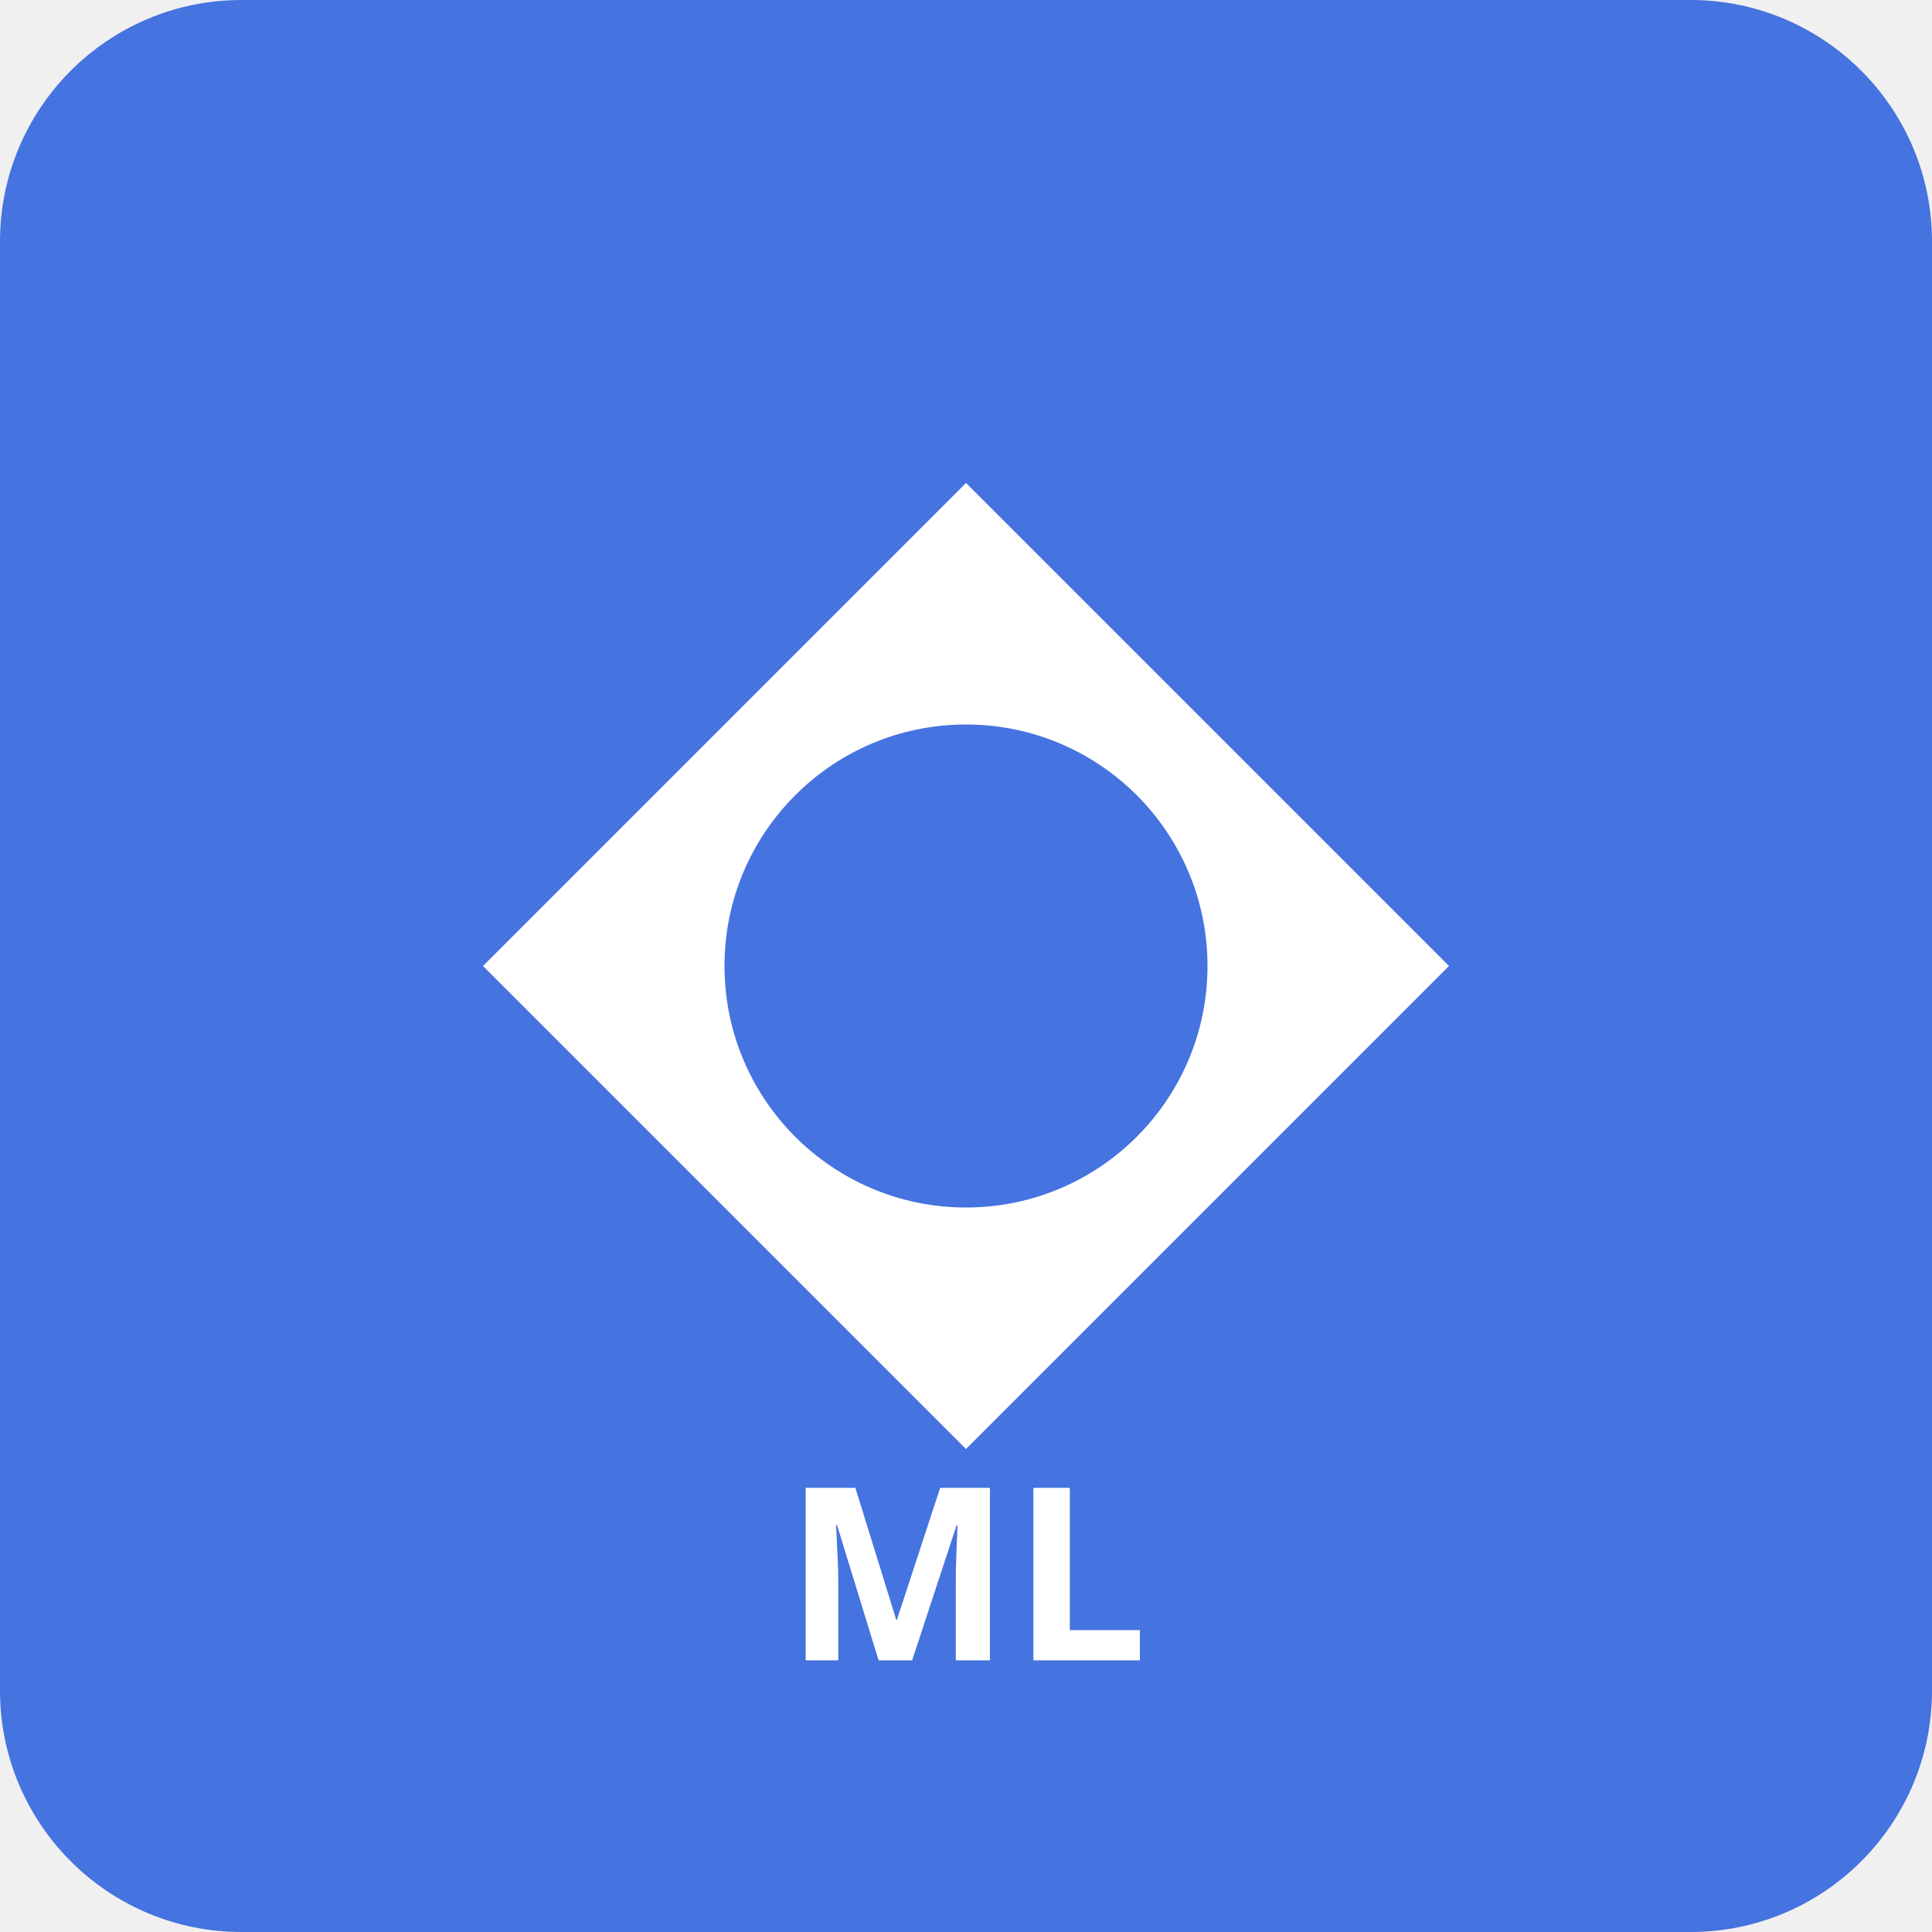
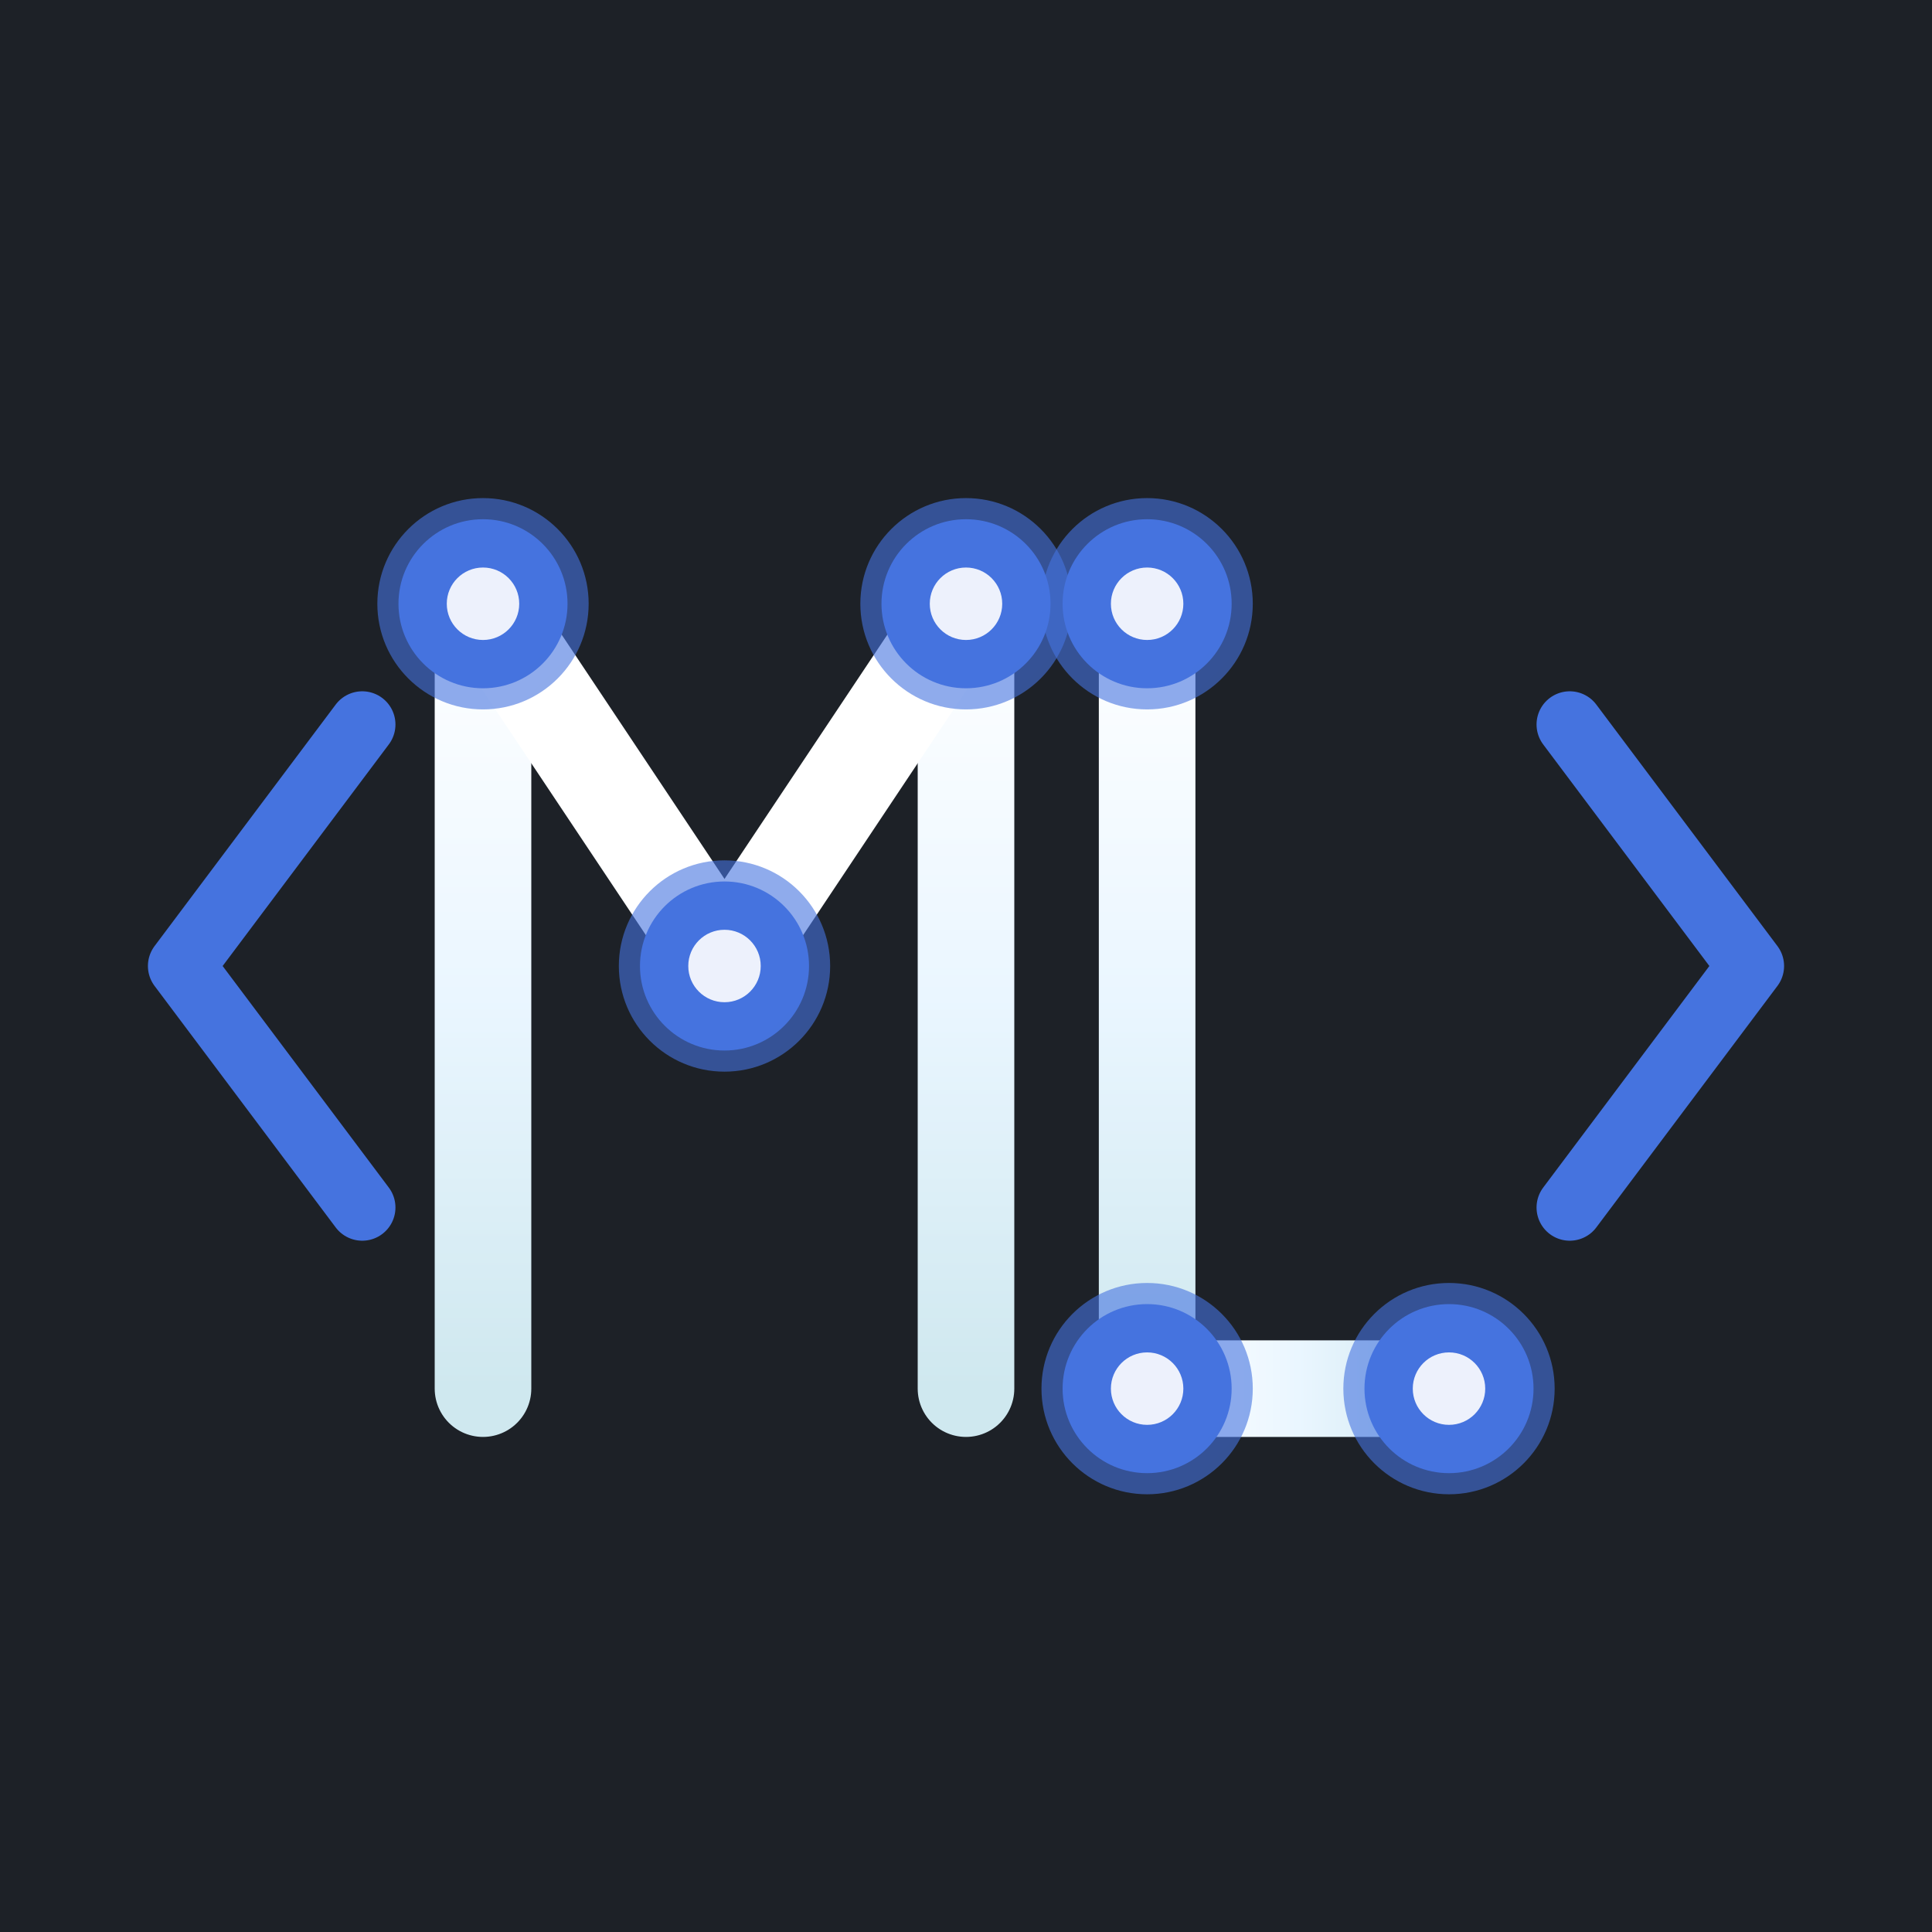
- <svg xmlns="http://www.w3.org/2000/svg" width="512" height="512" viewBox="0 0 512 512" fill="none">
-   <rect width="512" height="512" rx="64" fill="#4573df" />
-   <path d="M256 128L384 256L256 384L128 256L256 128Z" fill="white" />
-   <circle cx="256" cy="256" r="64" fill="#4573df" />
-   <text x="256" y="440" font-family="Poppins, sans-serif" font-size="64" font-weight="700" fill="white" text-anchor="middle">ML</text>
+ <svg xmlns="http://www.w3.org/2000/svg" width="512" height="512" viewBox="0 0 64 64" fill="none" role="img" aria-label="MegiLance Logo">
+   <rect width="64" height="64" fill="#1D2127" />
+   <defs>
+     <linearGradient id="grad_m_v1" x1="16" y1="20" x2="16" y2="46" gradientUnits="userSpaceOnUse">
+       <stop offset="0" stop-color="white" />
+       <stop offset="0.5" stop-color="#EAF6FF" />
+       <stop offset="1" stop-color="#CFE8EF" />
+     </linearGradient>
+     <linearGradient id="grad_m_v2" x1="32" y1="20" x2="32" y2="46" gradientUnits="userSpaceOnUse">
+       <stop offset="0" stop-color="white" />
+       <stop offset="0.5" stop-color="#EAF6FF" />
+       <stop offset="1" stop-color="#CFE8EF" />
+     </linearGradient>
+     <linearGradient id="grad_m_d1" x1="16" y1="20" x2="1600" y2="1400" gradientUnits="userSpaceOnUse">
+       <stop offset="0" stop-color="white" />
+       <stop offset="0.5" stop-color="#EAF6FF" />
+       <stop offset="1" stop-color="#CFE8EF" />
+     </linearGradient>
+     <linearGradient id="grad_m_d2" x1="32" y1="20" x2="1600" y2="1400" gradientUnits="userSpaceOnUse">
+       <stop offset="0" stop-color="white" />
+       <stop offset="0.5" stop-color="#EAF6FF" />
+       <stop offset="1" stop-color="#CFE8EF" />
+     </linearGradient>
+     <linearGradient id="grad_l_v" x1="38" y1="20" x2="38" y2="46" gradientUnits="userSpaceOnUse">
+       <stop offset="0" stop-color="white" />
+       <stop offset="0.5" stop-color="#EAF6FF" />
+       <stop offset="1" stop-color="#CFE8EF" />
+     </linearGradient>
+     <linearGradient id="grad_l_h" x1="38" y1="46" x2="48" y2="46" gradientUnits="userSpaceOnUse">
+       <stop offset="0" stop-color="white" />
+       <stop offset="0.5" stop-color="#EAF6FF" />
+       <stop offset="1" stop-color="#CFE8EF" />
+     </linearGradient>
+     <linearGradient id="paint_outer_m1" x1="12.5" y1="16.5" x2="716" y2="720" gradientUnits="userSpaceOnUse">
+       <stop offset="0" stop-color="#4573DF" />
+       <stop offset="1" stop-color="#2D4FA2" />
+     </linearGradient>
+     <linearGradient id="paint_mid_m1" x1="13.2" y1="17.2" x2="576" y2="580" gradientUnits="userSpaceOnUse">
+       <stop offset="0" stop-color="#4573DF" />
+       <stop offset="1" stop-color="#2D4FA2" />
+     </linearGradient>
+     <linearGradient id="paint_inner_m1" x1="14.8" y1="18.8" x2="256" y2="260" gradientUnits="userSpaceOnUse">
+       <stop offset="0" stop-color="white" />
+       <stop offset="0.5" stop-color="#EAF6FF" />
+       <stop offset="1" stop-color="#CFE8EF" />
+     </linearGradient>
+     <linearGradient id="paint_outer_m2" x1="28.5" y1="16.5" x2="732" y2="720" gradientUnits="userSpaceOnUse">
+       <stop offset="0" stop-color="#4573DF" />
+       <stop offset="1" stop-color="#2D4FA2" />
+     </linearGradient>
+     <linearGradient id="paint_mid_m2" x1="29.2" y1="17.2" x2="592" y2="580" gradientUnits="userSpaceOnUse">
+       <stop offset="0" stop-color="#4573DF" />
+       <stop offset="1" stop-color="#2D4FA2" />
+     </linearGradient>
+     <linearGradient id="paint_inner_m2" x1="30.8" y1="18.8" x2="272" y2="260" gradientUnits="userSpaceOnUse">
+       <stop offset="0" stop-color="white" />
+       <stop offset="0.5" stop-color="#EAF6FF" />
+       <stop offset="1" stop-color="#CFE8EF" />
+     </linearGradient>
+     <linearGradient id="paint_outer_m3" x1="20.5" y1="28.5" x2="724" y2="732" gradientUnits="userSpaceOnUse">
+       <stop offset="0" stop-color="#4573DF" />
+       <stop offset="1" stop-color="#2D4FA2" />
+     </linearGradient>
+     <linearGradient id="paint_mid_m3" x1="21.2" y1="29.2" x2="584" y2="592" gradientUnits="userSpaceOnUse">
+       <stop offset="0" stop-color="#4573DF" />
+       <stop offset="1" stop-color="#2D4FA2" />
+     </linearGradient>
+     <linearGradient id="paint_inner_m3" x1="22.8" y1="30.8" x2="264" y2="272" gradientUnits="userSpaceOnUse">
+       <stop offset="0" stop-color="white" />
+       <stop offset="0.5" stop-color="#EAF6FF" />
+       <stop offset="1" stop-color="#CFE8EF" />
+     </linearGradient>
+     <linearGradient id="paint_outer_l1" x1="34.5" y1="16.5" x2="738" y2="720" gradientUnits="userSpaceOnUse">
+       <stop offset="0" stop-color="#4573DF" />
+       <stop offset="1" stop-color="#2D4FA2" />
+     </linearGradient>
+     <linearGradient id="paint_mid_l1" x1="35.2" y1="17.2" x2="598" y2="580" gradientUnits="userSpaceOnUse">
+       <stop offset="0" stop-color="#4573DF" />
+       <stop offset="1" stop-color="#2D4FA2" />
+     </linearGradient>
+     <linearGradient id="paint_inner_l1" x1="36.8" y1="18.8" x2="278" y2="260" gradientUnits="userSpaceOnUse">
+       <stop offset="0" stop-color="white" />
+       <stop offset="0.5" stop-color="#EAF6FF" />
+       <stop offset="1" stop-color="#CFE8EF" />
+     </linearGradient>
+     <linearGradient id="paint_outer_l2" x1="34.5" y1="42.5" x2="738" y2="746" gradientUnits="userSpaceOnUse">
+       <stop offset="0" stop-color="#4573DF" />
+       <stop offset="1" stop-color="#2D4FA2" />
+     </linearGradient>
+     <linearGradient id="paint_mid_l2" x1="35.2" y1="43.2" x2="598" y2="606" gradientUnits="userSpaceOnUse">
+       <stop offset="0" stop-color="#4573DF" />
+       <stop offset="1" stop-color="#2D4FA2" />
+     </linearGradient>
+     <linearGradient id="paint_inner_l2" x1="36.8" y1="44.8" x2="278" y2="286" gradientUnits="userSpaceOnUse">
+       <stop offset="0" stop-color="white" />
+       <stop offset="0.5" stop-color="#EAF6FF" />
+       <stop offset="1" stop-color="#CFE8EF" />
+     </linearGradient>
+     <linearGradient id="paint_outer_l3" x1="44.5" y1="42.5" x2="748" y2="746" gradientUnits="userSpaceOnUse">
+       <stop offset="0" stop-color="#4573DF" />
+       <stop offset="1" stop-color="#2D4FA2" />
+     </linearGradient>
+     <linearGradient id="paint_mid_l3" x1="45.2" y1="43.2" x2="608" y2="606" gradientUnits="userSpaceOnUse">
+       <stop offset="0" stop-color="#4573DF" />
+       <stop offset="1" stop-color="#2D4FA2" />
+     </linearGradient>
+     <linearGradient id="paint_inner_l3" x1="46.8" y1="44.8" x2="288" y2="286" gradientUnits="userSpaceOnUse">
+       <stop offset="0" stop-color="white" />
+       <stop offset="0.5" stop-color="#EAF6FF" />
+       <stop offset="1" stop-color="#CFE8EF" />
+     </linearGradient>
+   </defs>
+   <path d="M16 46V20" stroke="url(#grad_m_v1)" stroke-width="3.2" stroke-linecap="round" stroke-linejoin="round" />
+   <path d="M32 46V20" stroke="url(#grad_m_v2)" stroke-width="3.2" stroke-linecap="round" stroke-linejoin="round" />
+   <path d="M16 20L24 32" stroke="url(#grad_m_d1)" stroke-width="3.2" stroke-linecap="round" stroke-linejoin="round" />
+   <path d="M32 20L24 32" stroke="url(#grad_m_d2)" stroke-width="3.2" stroke-linecap="round" stroke-linejoin="round" />
+   <path d="M38 20V46" stroke="url(#grad_l_v)" stroke-width="3.2" stroke-linecap="round" stroke-linejoin="round" />
+   <path d="M38 46H48" stroke="url(#grad_l_h)" stroke-width="3.2" stroke-linecap="round" stroke-linejoin="round" />
+   <path d="M12 40L6 32L12 24" stroke="#4573DF" stroke-width="2.2" stroke-linecap="round" stroke-linejoin="round" />
+   <path d="M52 24L58 32L52 40" stroke="#4573DF" stroke-width="2.2" stroke-linecap="round" stroke-linejoin="round" />
+   <path opacity="0.6" d="M16 23.5C17.933 23.5 19.5 21.933 19.5 20C19.5 18.067 17.933 16.5 16 16.5C14.067 16.5 12.5 18.067 12.5 20C12.5 21.933 14.067 23.5 16 23.5Z" fill="url(#paint_outer_m1)" />
+   <path d="M16 22.8C17.546 22.8 18.8 21.546 18.8 20C18.8 18.454 17.546 17.2 16 17.2C14.454 17.2 13.2 18.454 13.2 20C13.2 21.546 14.454 22.8 16 22.8Z" fill="url(#paint_mid_m1)" />
+   <path opacity="0.9" d="M16 21.2C16.663 21.2 17.2 20.663 17.2 20C17.2 19.337 16.663 18.8 16 18.8C15.337 18.8 14.8 19.337 14.8 20C14.8 20.663 15.337 21.2 16 21.2Z" fill="url(#paint_inner_m1)" />
+   <path opacity="0.6" d="M32 23.5C33.933 23.5 35.5 21.933 35.5 20C35.5 18.067 33.933 16.5 32 16.5C30.067 16.5 28.5 18.067 28.5 20C28.5 21.933 30.067 23.5 32 23.5Z" fill="url(#paint_outer_m2)" />
+   <path d="M32 22.8C33.546 22.8 34.8 21.546 34.8 20C34.8 18.454 33.546 17.2 32 17.2C30.454 17.2 29.2 18.454 29.2 20C29.2 21.546 30.454 22.8 32 22.8Z" fill="url(#paint_mid_m2)" />
+   <path opacity="0.9" d="M32 21.2C32.663 21.2 33.2 20.663 33.2 20C33.2 19.337 32.663 18.8 32 18.8C31.337 18.8 30.8 19.337 30.8 20C30.8 20.663 31.337 21.2 32 21.2Z" fill="url(#paint_inner_m2)" />
+   <path opacity="0.6" d="M24 35.5C25.933 35.5 27.5 33.933 27.5 32C27.5 30.067 25.933 28.5 24 28.5C22.067 28.5 20.5 30.067 20.5 32C20.5 33.933 22.067 35.5 24 35.5Z" fill="url(#paint_outer_m3)" />
+   <path d="M24 34.8C25.546 34.8 26.8 33.546 26.8 32C26.8 30.454 25.546 29.2 24 29.2C22.454 29.2 21.2 30.454 21.2 32C21.2 33.546 22.454 34.8 24 34.8Z" fill="url(#paint_mid_m3)" />
+   <path opacity="0.9" d="M24 33.2C24.663 33.2 25.2 32.663 25.2 32C25.2 31.337 24.663 30.8 24 30.8C23.337 30.8 22.8 31.337 22.8 32C22.8 32.663 23.337 33.2 24 33.2Z" fill="url(#paint_inner_m3)" />
+   <path opacity="0.6" d="M38 23.5C39.933 23.5 41.5 21.933 41.5 20C41.5 18.067 39.933 16.5 38 16.5C36.067 16.5 34.5 18.067 34.5 20C34.5 21.933 36.067 23.5 38 23.5Z" fill="url(#paint_outer_l1)" />
+   <path d="M38 22.8C39.546 22.8 40.8 21.546 40.8 20C40.8 18.454 39.546 17.2 38 17.2C36.454 17.2 35.2 18.454 35.2 20C35.2 21.546 36.454 22.8 38 22.8Z" fill="url(#paint_mid_l1)" />
+   <path opacity="0.9" d="M38 21.2C38.663 21.2 39.2 20.663 39.2 20C39.2 19.337 38.663 18.8 38 18.8C37.337 18.8 36.8 19.337 36.8 20C36.8 20.663 37.337 21.2 38 21.2Z" fill="url(#paint_inner_l1)" />
+   <path opacity="0.6" d="M38 49.5C39.933 49.5 41.5 47.933 41.5 46C41.5 44.067 39.933 42.5 38 42.5C36.067 42.5 34.5 44.067 34.5 46C34.5 47.933 36.067 49.5 38 49.5Z" fill="url(#paint_outer_l2)" />
+   <path d="M38 48.8C39.546 48.8 40.8 47.546 40.8 46C40.8 44.454 39.546 43.2 38 43.2C36.454 43.2 35.2 44.454 35.2 46C35.2 47.546 36.454 48.8 38 48.8Z" fill="url(#paint_mid_l2)" />
+   <path opacity="0.9" d="M38 47.2C38.663 47.2 39.2 46.663 39.2 46C39.2 45.337 38.663 44.8 38 44.8C37.337 44.8 36.8 45.337 36.8 46C36.8 46.663 37.337 47.2 38 47.2Z" fill="url(#paint_inner_l2)" />
+   <path opacity="0.6" d="M48 49.5C49.933 49.5 51.5 47.933 51.5 46C51.5 44.067 49.933 42.5 48 42.5C46.067 42.5 44.5 44.067 44.5 46C44.5 47.933 46.067 49.5 48 49.5Z" fill="url(#paint_outer_l3)" />
+   <path d="M48 48.8C49.546 48.8 50.8 47.546 50.8 46C50.8 44.454 49.546 43.2 48 43.2C46.454 43.2 45.2 44.454 45.2 46C45.2 47.546 46.454 48.8 48 48.8Z" fill="url(#paint_mid_l3)" />
+   <path opacity="0.9" d="M48 47.2C48.663 47.2 49.2 46.663 49.2 46C49.2 45.337 48.663 44.8 48 44.8C47.337 44.8 46.8 45.337 46.8 46C46.8 46.663 47.337 47.2 48 47.2Z" fill="url(#paint_inner_l3)" />
</svg>
